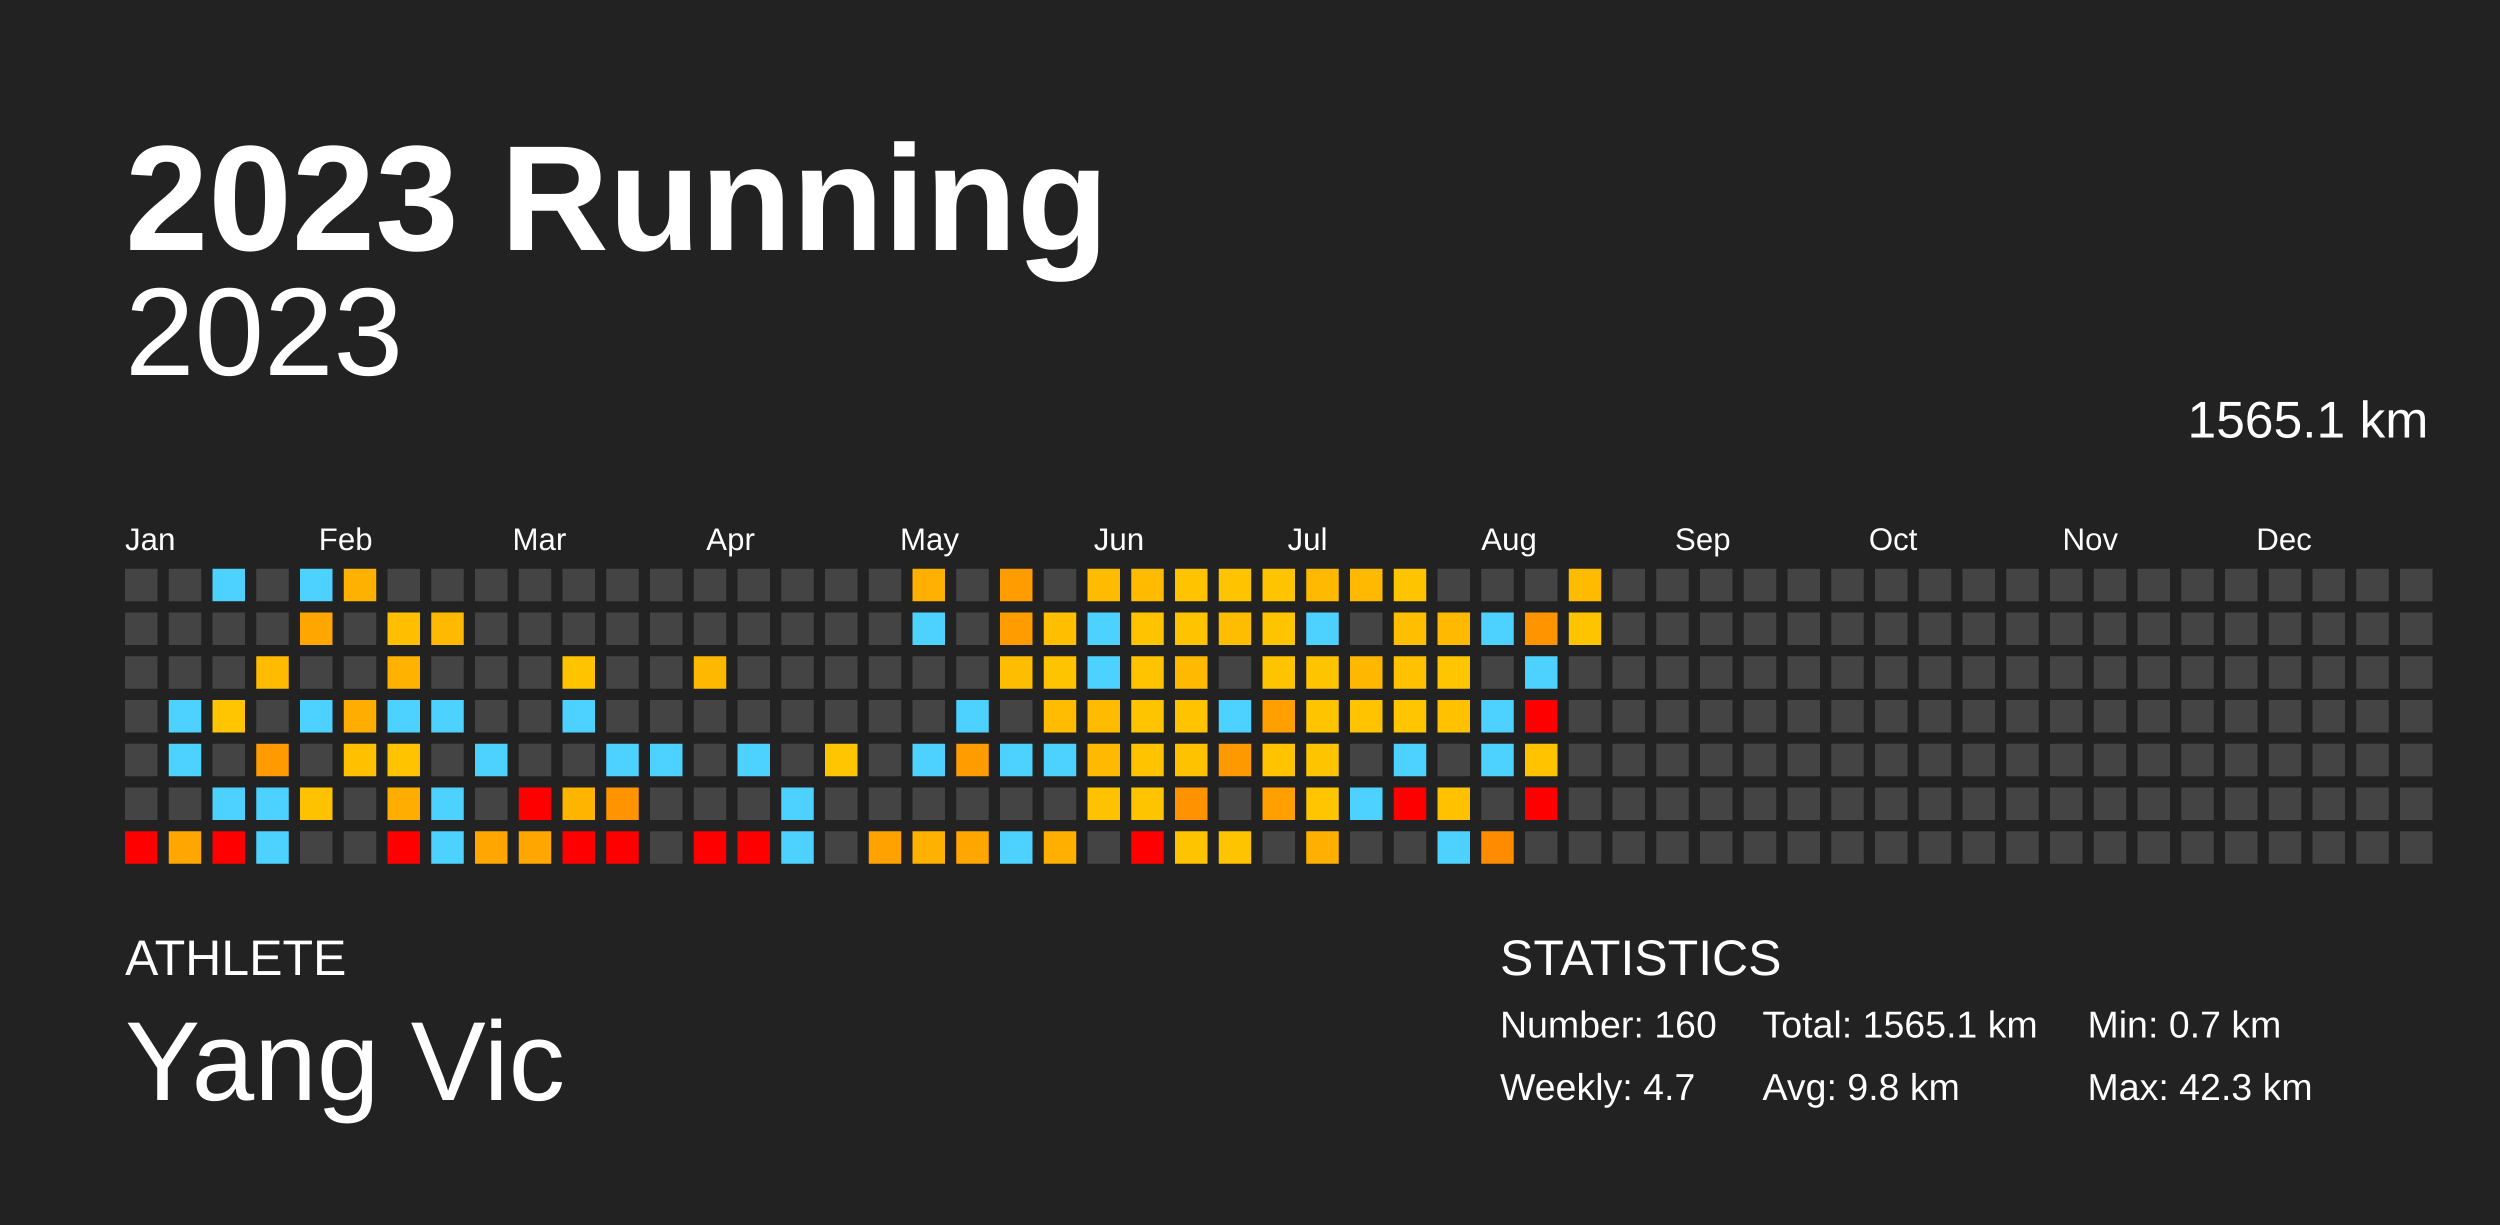
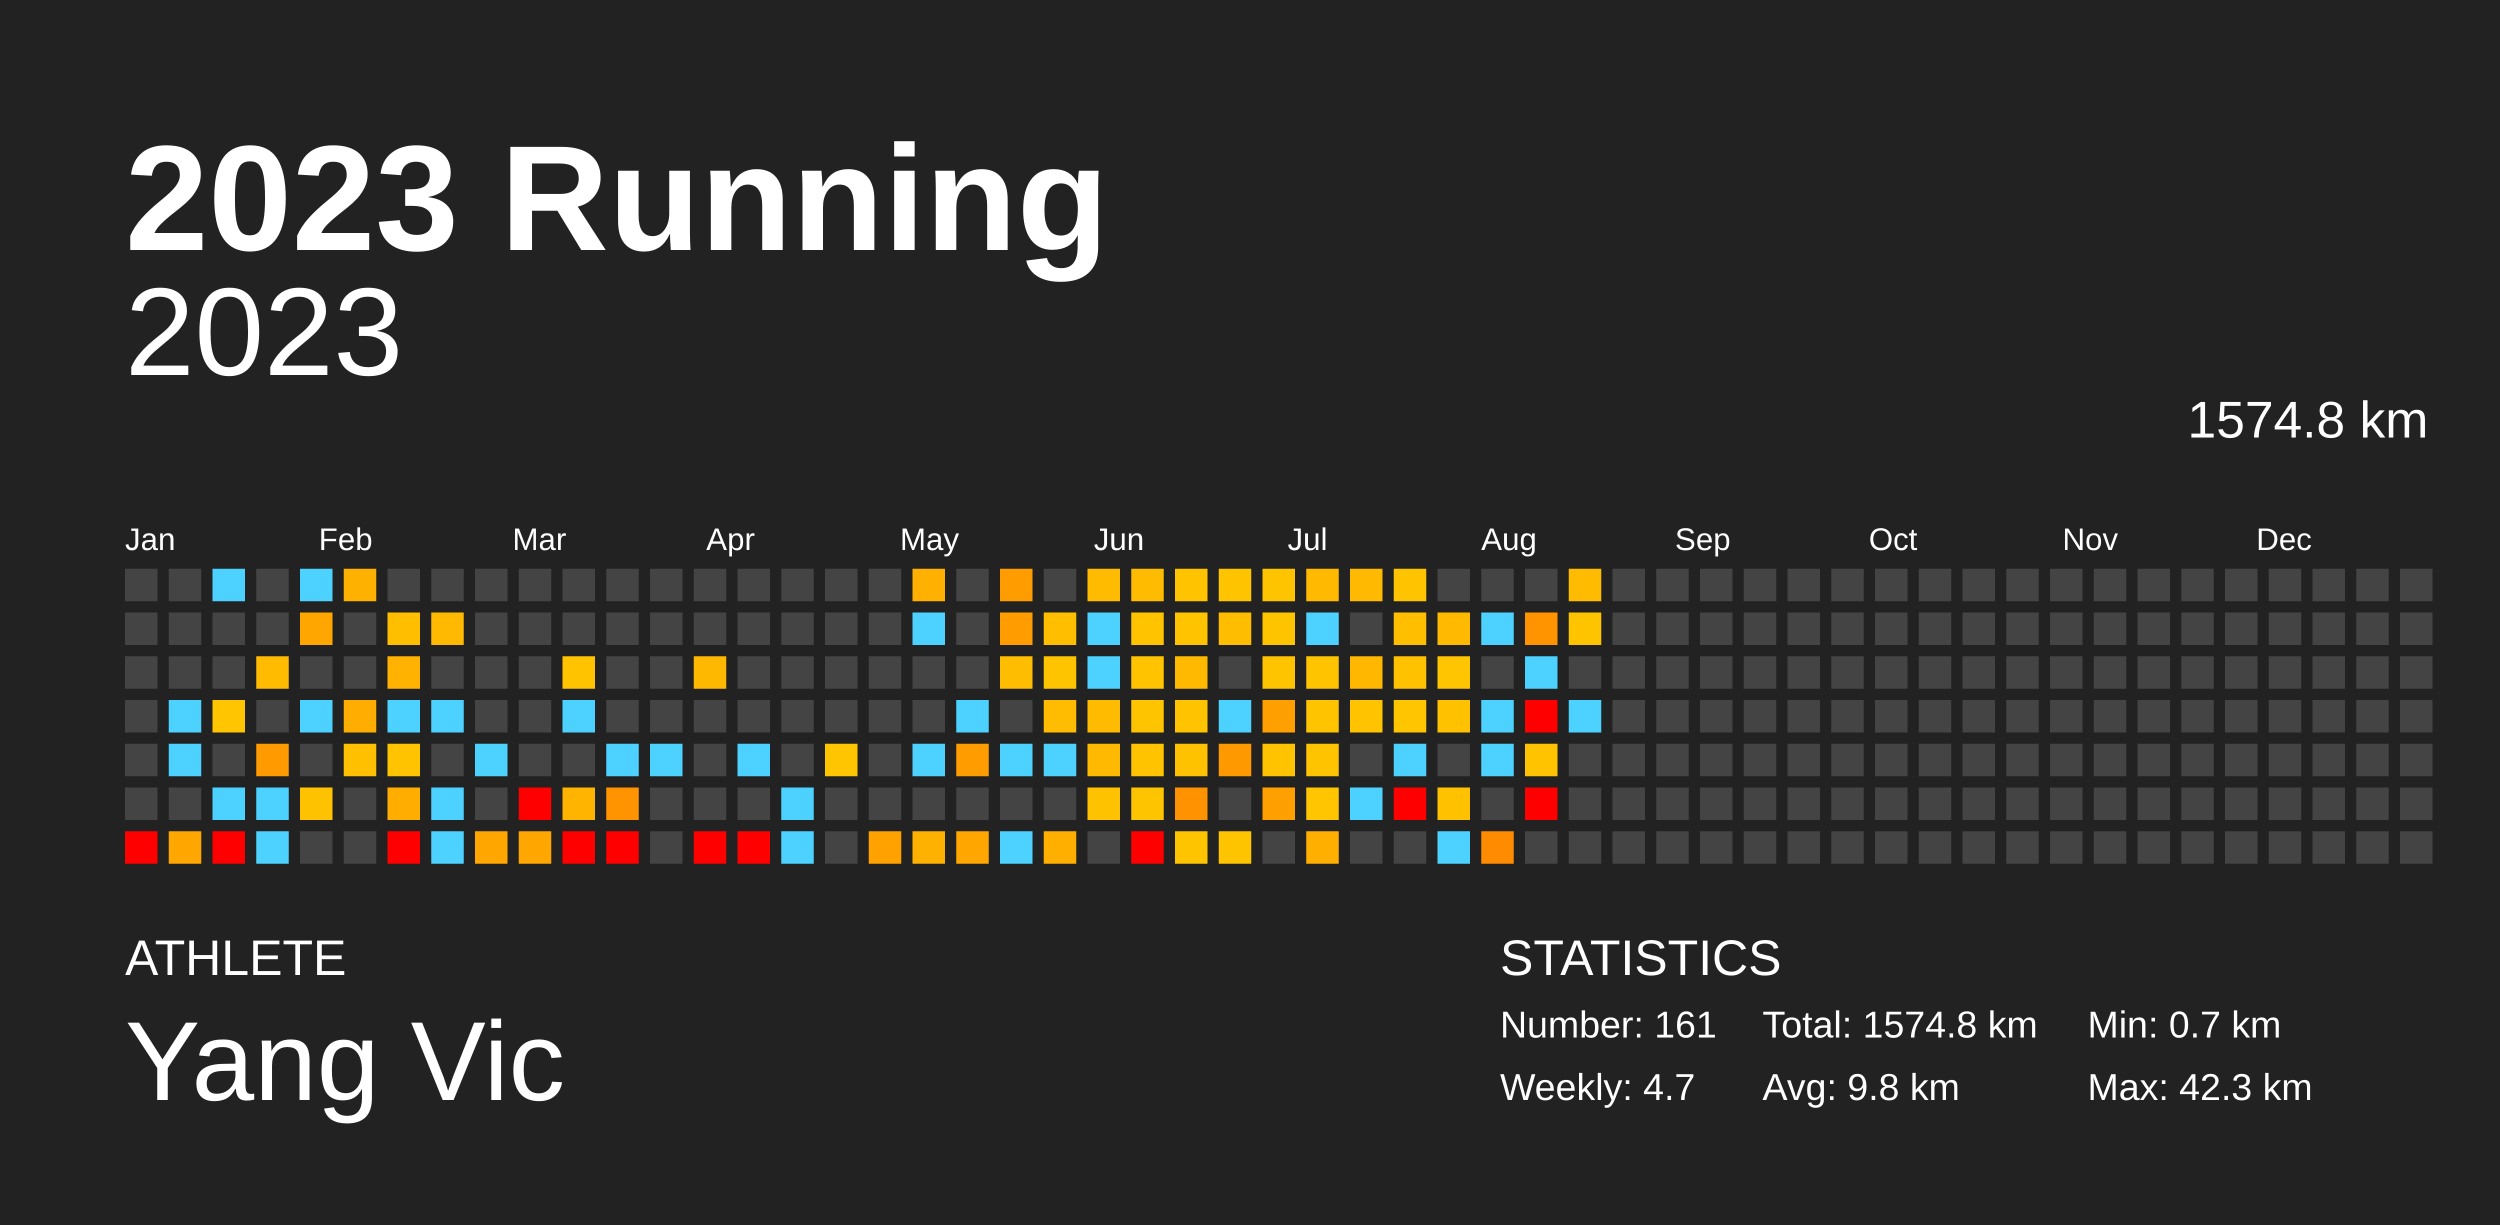
<svg xmlns="http://www.w3.org/2000/svg" baseProfile="full" height="98mm" version="1.1" viewBox="0,0,200,98" width="200mm">
  <defs />
  <rect fill="#222222" height="98" width="200" x="0" y="0" />
  <text fill="#FFFFFF" style="font-size:12px; font-family:Arial; font-weight:bold;" x="10" y="20">2023 Running</text>
  <text fill="#FFFFFF" style="font-size:4px; font-family:Arial" x="10" y="78">ATHLETE</text>
  <text fill="#FFFFFF" style="font-size:9px; font-family:Arial" x="10" y="88">Yang Vic</text>
  <text fill="#FFFFFF" style="font-size:4px; font-family:Arial" x="120" y="78">STATISTICS</text>
-   <text fill="#FFFFFF" style="font-size:3px; font-family:Arial" x="120" y="83">Number: 160</text>
+   <text fill="#FFFFFF" style="font-size:3px; font-family:Arial" x="120" y="83">Number: 161</text>
  <text fill="#FFFFFF" style="font-size:3px; font-family:Arial" x="120" y="88">Weekly: 4.7</text>
-   <text fill="#FFFFFF" style="font-size:3px; font-family:Arial" x="141" y="83">Total: 1565.1 km</text>
+   <text fill="#FFFFFF" style="font-size:3px; font-family:Arial" x="141" y="83">Total: 1574.8 km</text>
  <text fill="#FFFFFF" style="font-size:3px; font-family:Arial" x="141" y="88">Avg: 9.8 km</text>
  <text fill="#FFFFFF" style="font-size:3px; font-family:Arial" x="167" y="83">Min: 0.7 km</text>
  <text fill="#FFFFFF" style="font-size:3px; font-family:Arial" x="167" y="88">Max: 42.3 km</text>
  <text alignment-baseline="hanging" fill="#FFFFFF" style="font-size:10.0px; font-family:Arial;" x="10" y="30">2023</text>
-   <text alignment-baseline="hanging" fill="#FFFFFF" style="font-size:4.125px; font-family:Arial;" x="175" y="35">1565.1 km</text>
+   <text alignment-baseline="hanging" fill="#FFFFFF" style="font-size:4.125px; font-family:Arial;" x="175" y="35">1574.8 km</text>
  <text fill="#FFFFFF" style="font-size:2.5px; font-family:Arial" x="10.0" y="44">Jan</text>
  <text fill="#FFFFFF" style="font-size:2.5px; font-family:Arial" x="25.5" y="44">Feb</text>
  <text fill="#FFFFFF" style="font-size:2.5px; font-family:Arial" x="41.0" y="44">Mar</text>
  <text fill="#FFFFFF" style="font-size:2.5px; font-family:Arial" x="56.5" y="44">Apr</text>
  <text fill="#FFFFFF" style="font-size:2.5px; font-family:Arial" x="72.0" y="44">May</text>
  <text fill="#FFFFFF" style="font-size:2.5px; font-family:Arial" x="87.5" y="44">Jun</text>
  <text fill="#FFFFFF" style="font-size:2.5px; font-family:Arial" x="103.0" y="44">Jul</text>
  <text fill="#FFFFFF" style="font-size:2.5px; font-family:Arial" x="118.5" y="44">Aug</text>
  <text fill="#FFFFFF" style="font-size:2.5px; font-family:Arial" x="134.0" y="44">Sep</text>
  <text fill="#FFFFFF" style="font-size:2.5px; font-family:Arial" x="149.5" y="44">Oct</text>
  <text fill="#FFFFFF" style="font-size:2.5px; font-family:Arial" x="165.0" y="44">Nov</text>
  <text fill="#FFFFFF" style="font-size:2.5px; font-family:Arial" x="180.5" y="44">Dec</text>
  <rect fill="#444444" height="2.6" width="2.6" x="10.0" y="45.5" />
  <rect fill="#444444" height="2.6" width="2.6" x="10.0" y="49.0" />
  <rect fill="#444444" height="2.6" width="2.6" x="10.0" y="52.5" />
  <rect fill="#444444" height="2.6" width="2.6" x="10.0" y="56.0" />
  <rect fill="#444444" height="2.6" width="2.6" x="10.0" y="59.5" />
  <rect fill="#444444" height="2.6" width="2.6" x="10.0" y="63.0" />
  <rect fill="red" height="2.6" width="2.6" x="10.0" y="66.5" />
  <rect fill="#444444" height="2.6" width="2.6" x="13.5" y="45.5" />
  <rect fill="#444444" height="2.6" width="2.6" x="13.5" y="49.0" />
  <rect fill="#444444" height="2.6" width="2.6" x="13.5" y="52.5" />
  <rect fill="#4dd2ff" height="2.6" width="2.6" x="13.5" y="56.0" />
  <rect fill="#4dd2ff" height="2.6" width="2.6" x="13.5" y="59.5" />
  <rect fill="#444444" height="2.6" width="2.6" x="13.5" y="63.0" />
  <rect fill="#ffa600" height="2.6" width="2.6" x="13.5" y="66.5" />
  <rect fill="#4dd2ff" height="2.6" width="2.6" x="17.0" y="45.5" />
  <rect fill="#444444" height="2.6" width="2.6" x="17.0" y="49.0" />
  <rect fill="#444444" height="2.6" width="2.6" x="17.0" y="52.5" />
  <rect fill="#ffc500" height="2.6" width="2.6" x="17.0" y="56.0" />
  <rect fill="#444444" height="2.6" width="2.6" x="17.0" y="59.5" />
  <rect fill="#4dd2ff" height="2.6" width="2.6" x="17.0" y="63.0" />
  <rect fill="red" height="2.6" width="2.6" x="17.0" y="66.5" />
  <rect fill="#444444" height="2.6" width="2.6" x="20.5" y="45.5" />
  <rect fill="#444444" height="2.6" width="2.6" x="20.5" y="49.0" />
  <rect fill="#ffbb00" height="2.6" width="2.6" x="20.5" y="52.5" />
  <rect fill="#444444" height="2.6" width="2.6" x="20.5" y="56.0" />
  <rect fill="#ff9a00" height="2.6" width="2.6" x="20.5" y="59.5" />
  <rect fill="#4dd2ff" height="2.6" width="2.6" x="20.5" y="63.0" />
  <rect fill="#4dd2ff" height="2.6" width="2.6" x="20.5" y="66.5" />
  <rect fill="#4dd2ff" height="2.6" width="2.6" x="24.0" y="45.5" />
  <rect fill="#ffa600" height="2.6" width="2.6" x="24.0" y="49.0" />
  <rect fill="#444444" height="2.6" width="2.6" x="24.0" y="52.5" />
  <rect fill="#4dd2ff" height="2.6" width="2.6" x="24.0" y="56.0" />
  <rect fill="#444444" height="2.6" width="2.6" x="24.0" y="59.5" />
  <rect fill="#ffc200" height="2.6" width="2.6" x="24.0" y="63.0" />
  <rect fill="#444444" height="2.6" width="2.6" x="24.0" y="66.5" />
  <rect fill="#ffb100" height="2.6" width="2.6" x="27.5" y="45.5" />
  <rect fill="#444444" height="2.6" width="2.6" x="27.5" y="49.0" />
  <rect fill="#444444" height="2.6" width="2.6" x="27.5" y="52.5" />
  <rect fill="#ffad00" height="2.6" width="2.6" x="27.5" y="56.0" />
  <rect fill="#ffc000" height="2.6" width="2.6" x="27.5" y="59.5" />
  <rect fill="#444444" height="2.6" width="2.6" x="27.5" y="63.0" />
  <rect fill="#444444" height="2.6" width="2.6" x="27.5" y="66.5" />
  <rect fill="#444444" height="2.6" width="2.6" x="31.0" y="45.5" />
  <rect fill="#ffbe00" height="2.6" width="2.6" x="31.0" y="49.0" />
  <rect fill="#ffb200" height="2.6" width="2.6" x="31.0" y="52.5" />
  <rect fill="#4dd2ff" height="2.6" width="2.6" x="31.0" y="56.0" />
  <rect fill="#ffc300" height="2.6" width="2.6" x="31.0" y="59.5" />
  <rect fill="#ffae00" height="2.6" width="2.6" x="31.0" y="63.0" />
  <rect fill="red" height="2.6" width="2.6" x="31.0" y="66.5" />
  <rect fill="#444444" height="2.6" width="2.6" x="34.5" y="45.5" />
  <rect fill="#ffb900" height="2.6" width="2.6" x="34.5" y="49.0" />
  <rect fill="#444444" height="2.6" width="2.6" x="34.5" y="52.5" />
  <rect fill="#4dd2ff" height="2.6" width="2.6" x="34.5" y="56.0" />
  <rect fill="#444444" height="2.6" width="2.6" x="34.5" y="59.5" />
  <rect fill="#4dd2ff" height="2.6" width="2.6" x="34.5" y="63.0" />
  <rect fill="#4dd2ff" height="2.6" width="2.6" x="34.5" y="66.5" />
  <rect fill="#444444" height="2.6" width="2.6" x="38.0" y="45.5" />
  <rect fill="#444444" height="2.6" width="2.6" x="38.0" y="49.0" />
  <rect fill="#444444" height="2.6" width="2.6" x="38.0" y="52.5" />
  <rect fill="#444444" height="2.6" width="2.6" x="38.0" y="56.0" />
  <rect fill="#4dd2ff" height="2.6" width="2.6" x="38.0" y="59.5" />
  <rect fill="#444444" height="2.6" width="2.6" x="38.0" y="63.0" />
  <rect fill="#ffa700" height="2.6" width="2.6" x="38.0" y="66.5" />
  <rect fill="#444444" height="2.6" width="2.6" x="41.5" y="45.5" />
  <rect fill="#444444" height="2.6" width="2.6" x="41.5" y="49.0" />
  <rect fill="#444444" height="2.6" width="2.6" x="41.5" y="52.5" />
  <rect fill="#444444" height="2.6" width="2.6" x="41.5" y="56.0" />
  <rect fill="#444444" height="2.6" width="2.6" x="41.5" y="59.5" />
  <rect fill="red" height="2.6" width="2.6" x="41.5" y="63.0" />
  <rect fill="#ffa700" height="2.6" width="2.6" x="41.5" y="66.5" />
  <rect fill="#444444" height="2.6" width="2.6" x="45.0" y="45.5" />
  <rect fill="#444444" height="2.6" width="2.6" x="45.0" y="49.0" />
  <rect fill="#ffc300" height="2.6" width="2.6" x="45.0" y="52.5" />
  <rect fill="#4dd2ff" height="2.6" width="2.6" x="45.0" y="56.0" />
  <rect fill="#444444" height="2.6" width="2.6" x="45.0" y="59.5" />
  <rect fill="#ffb400" height="2.6" width="2.6" x="45.0" y="63.0" />
  <rect fill="red" height="2.6" width="2.6" x="45.0" y="66.5" />
  <rect fill="#444444" height="2.6" width="2.6" x="48.5" y="45.5" />
  <rect fill="#444444" height="2.6" width="2.6" x="48.5" y="49.0" />
  <rect fill="#444444" height="2.6" width="2.6" x="48.5" y="52.5" />
  <rect fill="#444444" height="2.6" width="2.6" x="48.5" y="56.0" />
  <rect fill="#4dd2ff" height="2.6" width="2.6" x="48.5" y="59.5" />
  <rect fill="#ff9300" height="2.6" width="2.6" x="48.5" y="63.0" />
  <rect fill="red" height="2.6" width="2.6" x="48.5" y="66.5" />
  <rect fill="#444444" height="2.6" width="2.6" x="52.0" y="45.5" />
  <rect fill="#444444" height="2.6" width="2.6" x="52.0" y="49.0" />
  <rect fill="#444444" height="2.6" width="2.6" x="52.0" y="52.5" />
  <rect fill="#444444" height="2.6" width="2.6" x="52.0" y="56.0" />
  <rect fill="#4dd2ff" height="2.6" width="2.6" x="52.0" y="59.5" />
  <rect fill="#444444" height="2.6" width="2.6" x="52.0" y="63.0" />
  <rect fill="#444444" height="2.6" width="2.6" x="52.0" y="66.5" />
  <rect fill="#444444" height="2.6" width="2.6" x="55.5" y="45.5" />
  <rect fill="#444444" height="2.6" width="2.6" x="55.5" y="49.0" />
  <rect fill="#ffb800" height="2.6" width="2.6" x="55.5" y="52.5" />
  <rect fill="#444444" height="2.6" width="2.6" x="55.5" y="56.0" />
  <rect fill="#444444" height="2.6" width="2.6" x="55.5" y="59.5" />
  <rect fill="#444444" height="2.6" width="2.6" x="55.5" y="63.0" />
  <rect fill="red" height="2.6" width="2.6" x="55.5" y="66.5" />
  <rect fill="#444444" height="2.6" width="2.6" x="59.0" y="45.5" />
  <rect fill="#444444" height="2.6" width="2.6" x="59.0" y="49.0" />
  <rect fill="#444444" height="2.6" width="2.6" x="59.0" y="52.5" />
  <rect fill="#444444" height="2.6" width="2.6" x="59.0" y="56.0" />
  <rect fill="#4dd2ff" height="2.6" width="2.6" x="59.0" y="59.5" />
  <rect fill="#444444" height="2.6" width="2.6" x="59.0" y="63.0" />
  <rect fill="red" height="2.6" width="2.6" x="59.0" y="66.5" />
  <rect fill="#444444" height="2.6" width="2.6" x="62.5" y="45.5" />
  <rect fill="#444444" height="2.6" width="2.6" x="62.5" y="49.0" />
  <rect fill="#444444" height="2.6" width="2.6" x="62.5" y="52.5" />
  <rect fill="#444444" height="2.6" width="2.6" x="62.5" y="56.0" />
  <rect fill="#444444" height="2.6" width="2.6" x="62.5" y="59.5" />
  <rect fill="#4dd2ff" height="2.6" width="2.6" x="62.5" y="63.0" />
  <rect fill="#4dd2ff" height="2.6" width="2.6" x="62.5" y="66.5" />
  <rect fill="#444444" height="2.6" width="2.6" x="66.0" y="45.5" />
  <rect fill="#444444" height="2.6" width="2.6" x="66.0" y="49.0" />
  <rect fill="#444444" height="2.6" width="2.6" x="66.0" y="52.5" />
  <rect fill="#444444" height="2.6" width="2.6" x="66.0" y="56.0" />
  <rect fill="#ffc600" height="2.6" width="2.6" x="66.0" y="59.5" />
  <rect fill="#444444" height="2.6" width="2.6" x="66.0" y="63.0" />
  <rect fill="#444444" height="2.6" width="2.6" x="66.0" y="66.5" />
  <rect fill="#444444" height="2.6" width="2.6" x="69.5" y="45.5" />
  <rect fill="#444444" height="2.6" width="2.6" x="69.5" y="49.0" />
  <rect fill="#444444" height="2.6" width="2.6" x="69.5" y="52.5" />
  <rect fill="#444444" height="2.6" width="2.6" x="69.5" y="56.0" />
  <rect fill="#444444" height="2.6" width="2.6" x="69.5" y="59.5" />
  <rect fill="#444444" height="2.6" width="2.6" x="69.5" y="63.0" />
  <rect fill="#ffa200" height="2.6" width="2.6" x="69.5" y="66.5" />
  <rect fill="#ffb000" height="2.6" width="2.6" x="73.0" y="45.5" />
  <rect fill="#4dd2ff" height="2.6" width="2.6" x="73.0" y="49.0" />
  <rect fill="#444444" height="2.6" width="2.6" x="73.0" y="52.5" />
  <rect fill="#444444" height="2.6" width="2.6" x="73.0" y="56.0" />
  <rect fill="#4dd2ff" height="2.6" width="2.6" x="73.0" y="59.5" />
  <rect fill="#444444" height="2.6" width="2.6" x="73.0" y="63.0" />
  <rect fill="#ffb100" height="2.6" width="2.6" x="73.0" y="66.5" />
  <rect fill="#444444" height="2.6" width="2.6" x="76.5" y="45.5" />
  <rect fill="#444444" height="2.6" width="2.6" x="76.5" y="49.0" />
  <rect fill="#444444" height="2.6" width="2.6" x="76.5" y="52.5" />
  <rect fill="#4dd2ff" height="2.6" width="2.6" x="76.5" y="56.0" />
  <rect fill="#ff9d00" height="2.6" width="2.6" x="76.5" y="59.5" />
  <rect fill="#444444" height="2.6" width="2.6" x="76.5" y="63.0" />
  <rect fill="#ffa600" height="2.6" width="2.6" x="76.5" y="66.5" />
  <rect fill="#ff9d00" height="2.6" width="2.6" x="80.0" y="45.5" />
  <rect fill="#ff9d00" height="2.6" width="2.6" x="80.0" y="49.0" />
  <rect fill="#ffbd00" height="2.6" width="2.6" x="80.0" y="52.5" />
  <rect fill="#444444" height="2.6" width="2.6" x="80.0" y="56.0" />
  <rect fill="#4dd2ff" height="2.6" width="2.6" x="80.0" y="59.5" />
  <rect fill="#444444" height="2.6" width="2.6" x="80.0" y="63.0" />
  <rect fill="#4dd2ff" height="2.6" width="2.6" x="80.0" y="66.5" />
  <rect fill="#444444" height="2.6" width="2.6" x="83.5" y="45.5" />
  <rect fill="#ffbf00" height="2.6" width="2.6" x="83.5" y="49.0" />
  <rect fill="#ffc400" height="2.6" width="2.6" x="83.5" y="52.5" />
  <rect fill="#ffbc00" height="2.6" width="2.6" x="83.5" y="56.0" />
  <rect fill="#4dd2ff" height="2.6" width="2.6" x="83.5" y="59.5" />
  <rect fill="#444444" height="2.6" width="2.6" x="83.5" y="63.0" />
  <rect fill="#ffaf00" height="2.6" width="2.6" x="83.5" y="66.5" />
  <rect fill="#ffbb00" height="2.6" width="2.6" x="87.0" y="45.5" />
  <rect fill="#4dd2ff" height="2.6" width="2.6" x="87.0" y="49.0" />
  <rect fill="#4dd2ff" height="2.6" width="2.6" x="87.0" y="52.5" />
  <rect fill="#ffbb00" height="2.6" width="2.6" x="87.0" y="56.0" />
  <rect fill="#ffba00" height="2.6" width="2.6" x="87.0" y="59.5" />
  <rect fill="#ffc200" height="2.6" width="2.6" x="87.0" y="63.0" />
  <rect fill="#444444" height="2.6" width="2.6" x="87.0" y="66.5" />
  <rect fill="#ffbb00" height="2.6" width="2.6" x="90.5" y="45.5" />
  <rect fill="#ffc300" height="2.6" width="2.6" x="90.5" y="49.0" />
  <rect fill="#ffc300" height="2.6" width="2.6" x="90.5" y="52.5" />
  <rect fill="#ffc400" height="2.6" width="2.6" x="90.5" y="56.0" />
  <rect fill="#ffc300" height="2.6" width="2.6" x="90.5" y="59.5" />
  <rect fill="#ffc400" height="2.6" width="2.6" x="90.5" y="63.0" />
  <rect fill="red" height="2.6" width="2.6" x="90.5" y="66.5" />
  <rect fill="#ffc300" height="2.6" width="2.6" x="94.0" y="45.5" />
  <rect fill="#ffc300" height="2.6" width="2.6" x="94.0" y="49.0" />
  <rect fill="#ffba00" height="2.6" width="2.6" x="94.0" y="52.5" />
  <rect fill="#ffc300" height="2.6" width="2.6" x="94.0" y="56.0" />
  <rect fill="#ffc200" height="2.6" width="2.6" x="94.0" y="59.5" />
  <rect fill="#ff9200" height="2.6" width="2.6" x="94.0" y="63.0" />
  <rect fill="#ffc400" height="2.6" width="2.6" x="94.0" y="66.5" />
  <rect fill="#ffc400" height="2.6" width="2.6" x="97.5" y="45.5" />
  <rect fill="#ffbd00" height="2.6" width="2.6" x="97.5" y="49.0" />
  <rect fill="#444444" height="2.6" width="2.6" x="97.5" y="52.5" />
  <rect fill="#4dd2ff" height="2.6" width="2.6" x="97.5" y="56.0" />
  <rect fill="#ff9900" height="2.6" width="2.6" x="97.5" y="59.5" />
  <rect fill="#444444" height="2.6" width="2.6" x="97.5" y="63.0" />
  <rect fill="#ffc400" height="2.6" width="2.6" x="97.5" y="66.5" />
  <rect fill="#ffc400" height="2.6" width="2.6" x="101.0" y="45.5" />
  <rect fill="#ffc400" height="2.6" width="2.6" x="101.0" y="49.0" />
  <rect fill="#ffc400" height="2.6" width="2.6" x="101.0" y="52.5" />
  <rect fill="#ffa000" height="2.6" width="2.6" x="101.0" y="56.0" />
  <rect fill="#ffc300" height="2.6" width="2.6" x="101.0" y="59.5" />
  <rect fill="#ff9f00" height="2.6" width="2.6" x="101.0" y="63.0" />
  <rect fill="#444444" height="2.6" width="2.6" x="101.0" y="66.5" />
  <rect fill="#ffba00" height="2.6" width="2.6" x="104.5" y="45.5" />
  <rect fill="#4dd2ff" height="2.6" width="2.6" x="104.5" y="49.0" />
  <rect fill="#ffc400" height="2.6" width="2.6" x="104.5" y="52.5" />
  <rect fill="#ffc400" height="2.6" width="2.6" x="104.5" y="56.0" />
  <rect fill="#ffc400" height="2.6" width="2.6" x="104.5" y="59.5" />
  <rect fill="#ffc500" height="2.6" width="2.6" x="104.5" y="63.0" />
  <rect fill="#ffaf00" height="2.6" width="2.6" x="104.5" y="66.5" />
  <rect fill="#ffb900" height="2.6" width="2.6" x="108.0" y="45.5" />
  <rect fill="#444444" height="2.6" width="2.6" x="108.0" y="49.0" />
  <rect fill="#ffb700" height="2.6" width="2.6" x="108.0" y="52.5" />
  <rect fill="#ffc300" height="2.6" width="2.6" x="108.0" y="56.0" />
  <rect fill="#444444" height="2.6" width="2.6" x="108.0" y="59.5" />
  <rect fill="#4dd2ff" height="2.6" width="2.6" x="108.0" y="63.0" />
  <rect fill="#444444" height="2.6" width="2.6" x="108.0" y="66.5" />
  <rect fill="#ffc400" height="2.6" width="2.6" x="111.5" y="45.5" />
  <rect fill="#ffbf00" height="2.6" width="2.6" x="111.5" y="49.0" />
  <rect fill="#ffc100" height="2.6" width="2.6" x="111.5" y="52.5" />
  <rect fill="#ffc600" height="2.6" width="2.6" x="111.5" y="56.0" />
  <rect fill="#4dd2ff" height="2.6" width="2.6" x="111.5" y="59.5" />
  <rect fill="red" height="2.6" width="2.6" x="111.5" y="63.0" />
  <rect fill="#444444" height="2.6" width="2.6" x="111.5" y="66.5" />
  <rect fill="#444444" height="2.6" width="2.6" x="115.0" y="45.5" />
  <rect fill="#ffba00" height="2.6" width="2.6" x="115.0" y="49.0" />
  <rect fill="#ffc500" height="2.6" width="2.6" x="115.0" y="52.5" />
  <rect fill="#ffc100" height="2.6" width="2.6" x="115.0" y="56.0" />
  <rect fill="#444444" height="2.6" width="2.6" x="115.0" y="59.5" />
  <rect fill="#ffc100" height="2.6" width="2.6" x="115.0" y="63.0" />
  <rect fill="#4dd2ff" height="2.6" width="2.6" x="115.0" y="66.5" />
  <rect fill="#444444" height="2.6" width="2.6" x="118.5" y="45.5" />
  <rect fill="#4dd2ff" height="2.6" width="2.6" x="118.5" y="49.0" />
  <rect fill="#444444" height="2.6" width="2.6" x="118.5" y="52.5" />
  <rect fill="#4dd2ff" height="2.6" width="2.6" x="118.5" y="56.0" />
  <rect fill="#4dd2ff" height="2.6" width="2.6" x="118.5" y="59.5" />
  <rect fill="#444444" height="2.6" width="2.6" x="118.5" y="63.0" />
  <rect fill="#ff8c00" height="2.6" width="2.6" x="118.5" y="66.5" />
  <rect fill="#444444" height="2.6" width="2.6" x="122.0" y="45.5" />
  <rect fill="#ff9400" height="2.6" width="2.6" x="122.0" y="49.0" />
  <rect fill="#4dd2ff" height="2.6" width="2.6" x="122.0" y="52.5" />
  <rect fill="red" height="2.6" width="2.6" x="122.0" y="56.0" />
  <rect fill="#ffc300" height="2.6" width="2.6" x="122.0" y="59.5" />
  <rect fill="red" height="2.6" width="2.6" x="122.0" y="63.0" />
  <rect fill="#444444" height="2.6" width="2.6" x="122.0" y="66.5" />
  <rect fill="#ffbb00" height="2.6" width="2.6" x="125.5" y="45.5" />
  <rect fill="#ffc400" height="2.6" width="2.6" x="125.5" y="49.0" />
  <rect fill="#444444" height="2.6" width="2.6" x="125.5" y="52.5" />
-   <rect fill="#444444" height="2.6" width="2.6" x="125.5" y="56.0" />
+   <rect fill="#4dd2ff" height="2.6" width="2.6" x="125.5" y="56.0" />
  <rect fill="#444444" height="2.6" width="2.6" x="125.5" y="59.5" />
  <rect fill="#444444" height="2.6" width="2.6" x="125.5" y="63.0" />
  <rect fill="#444444" height="2.6" width="2.6" x="125.5" y="66.5" />
  <rect fill="#444444" height="2.6" width="2.6" x="129.0" y="45.5" />
  <rect fill="#444444" height="2.6" width="2.6" x="129.0" y="49.0" />
  <rect fill="#444444" height="2.6" width="2.6" x="129.0" y="52.5" />
  <rect fill="#444444" height="2.6" width="2.6" x="129.0" y="56.0" />
  <rect fill="#444444" height="2.6" width="2.6" x="129.0" y="59.5" />
  <rect fill="#444444" height="2.6" width="2.6" x="129.0" y="63.0" />
  <rect fill="#444444" height="2.6" width="2.6" x="129.0" y="66.5" />
  <rect fill="#444444" height="2.6" width="2.6" x="132.5" y="45.5" />
  <rect fill="#444444" height="2.6" width="2.6" x="132.5" y="49.0" />
  <rect fill="#444444" height="2.6" width="2.6" x="132.5" y="52.5" />
  <rect fill="#444444" height="2.6" width="2.6" x="132.5" y="56.0" />
  <rect fill="#444444" height="2.6" width="2.6" x="132.5" y="59.5" />
  <rect fill="#444444" height="2.6" width="2.6" x="132.5" y="63.0" />
  <rect fill="#444444" height="2.6" width="2.6" x="132.5" y="66.5" />
  <rect fill="#444444" height="2.6" width="2.6" x="136.0" y="45.5" />
  <rect fill="#444444" height="2.6" width="2.6" x="136.0" y="49.0" />
  <rect fill="#444444" height="2.6" width="2.6" x="136.0" y="52.5" />
  <rect fill="#444444" height="2.6" width="2.6" x="136.0" y="56.0" />
  <rect fill="#444444" height="2.6" width="2.6" x="136.0" y="59.5" />
  <rect fill="#444444" height="2.6" width="2.6" x="136.0" y="63.0" />
  <rect fill="#444444" height="2.6" width="2.6" x="136.0" y="66.5" />
  <rect fill="#444444" height="2.6" width="2.6" x="139.5" y="45.5" />
  <rect fill="#444444" height="2.6" width="2.6" x="139.5" y="49.0" />
  <rect fill="#444444" height="2.6" width="2.6" x="139.5" y="52.5" />
  <rect fill="#444444" height="2.6" width="2.6" x="139.5" y="56.0" />
  <rect fill="#444444" height="2.6" width="2.6" x="139.5" y="59.5" />
  <rect fill="#444444" height="2.6" width="2.6" x="139.5" y="63.0" />
  <rect fill="#444444" height="2.6" width="2.6" x="139.5" y="66.5" />
  <rect fill="#444444" height="2.6" width="2.6" x="143.0" y="45.5" />
  <rect fill="#444444" height="2.6" width="2.6" x="143.0" y="49.0" />
  <rect fill="#444444" height="2.6" width="2.6" x="143.0" y="52.5" />
  <rect fill="#444444" height="2.6" width="2.6" x="143.0" y="56.0" />
  <rect fill="#444444" height="2.6" width="2.6" x="143.0" y="59.5" />
  <rect fill="#444444" height="2.6" width="2.6" x="143.0" y="63.0" />
  <rect fill="#444444" height="2.6" width="2.6" x="143.0" y="66.5" />
  <rect fill="#444444" height="2.6" width="2.6" x="146.5" y="45.5" />
  <rect fill="#444444" height="2.6" width="2.6" x="146.5" y="49.0" />
  <rect fill="#444444" height="2.6" width="2.6" x="146.5" y="52.5" />
  <rect fill="#444444" height="2.6" width="2.6" x="146.5" y="56.0" />
  <rect fill="#444444" height="2.6" width="2.6" x="146.5" y="59.5" />
  <rect fill="#444444" height="2.6" width="2.6" x="146.5" y="63.0" />
  <rect fill="#444444" height="2.6" width="2.6" x="146.5" y="66.5" />
  <rect fill="#444444" height="2.6" width="2.6" x="150.0" y="45.5" />
  <rect fill="#444444" height="2.6" width="2.6" x="150.0" y="49.0" />
  <rect fill="#444444" height="2.6" width="2.6" x="150.0" y="52.5" />
  <rect fill="#444444" height="2.6" width="2.6" x="150.0" y="56.0" />
  <rect fill="#444444" height="2.6" width="2.6" x="150.0" y="59.5" />
  <rect fill="#444444" height="2.6" width="2.6" x="150.0" y="63.0" />
  <rect fill="#444444" height="2.6" width="2.6" x="150.0" y="66.5" />
  <rect fill="#444444" height="2.6" width="2.6" x="153.5" y="45.5" />
  <rect fill="#444444" height="2.6" width="2.6" x="153.5" y="49.0" />
  <rect fill="#444444" height="2.6" width="2.6" x="153.5" y="52.5" />
  <rect fill="#444444" height="2.6" width="2.6" x="153.5" y="56.0" />
  <rect fill="#444444" height="2.6" width="2.6" x="153.5" y="59.5" />
  <rect fill="#444444" height="2.6" width="2.6" x="153.5" y="63.0" />
  <rect fill="#444444" height="2.6" width="2.6" x="153.5" y="66.5" />
  <rect fill="#444444" height="2.6" width="2.6" x="157.0" y="45.5" />
  <rect fill="#444444" height="2.6" width="2.6" x="157.0" y="49.0" />
  <rect fill="#444444" height="2.6" width="2.6" x="157.0" y="52.5" />
  <rect fill="#444444" height="2.6" width="2.6" x="157.0" y="56.0" />
  <rect fill="#444444" height="2.6" width="2.6" x="157.0" y="59.5" />
  <rect fill="#444444" height="2.6" width="2.6" x="157.0" y="63.0" />
  <rect fill="#444444" height="2.6" width="2.6" x="157.0" y="66.5" />
  <rect fill="#444444" height="2.6" width="2.6" x="160.5" y="45.5" />
  <rect fill="#444444" height="2.6" width="2.6" x="160.5" y="49.0" />
  <rect fill="#444444" height="2.6" width="2.6" x="160.5" y="52.5" />
  <rect fill="#444444" height="2.6" width="2.6" x="160.5" y="56.0" />
  <rect fill="#444444" height="2.6" width="2.6" x="160.5" y="59.5" />
  <rect fill="#444444" height="2.6" width="2.6" x="160.5" y="63.0" />
  <rect fill="#444444" height="2.6" width="2.6" x="160.5" y="66.5" />
  <rect fill="#444444" height="2.6" width="2.6" x="164.0" y="45.5" />
  <rect fill="#444444" height="2.6" width="2.6" x="164.0" y="49.0" />
  <rect fill="#444444" height="2.6" width="2.6" x="164.0" y="52.5" />
  <rect fill="#444444" height="2.6" width="2.6" x="164.0" y="56.0" />
  <rect fill="#444444" height="2.6" width="2.6" x="164.0" y="59.5" />
  <rect fill="#444444" height="2.6" width="2.6" x="164.0" y="63.0" />
  <rect fill="#444444" height="2.6" width="2.6" x="164.0" y="66.5" />
  <rect fill="#444444" height="2.6" width="2.6" x="167.5" y="45.5" />
  <rect fill="#444444" height="2.6" width="2.6" x="167.5" y="49.0" />
  <rect fill="#444444" height="2.6" width="2.6" x="167.5" y="52.5" />
  <rect fill="#444444" height="2.6" width="2.6" x="167.5" y="56.0" />
  <rect fill="#444444" height="2.6" width="2.6" x="167.5" y="59.5" />
  <rect fill="#444444" height="2.6" width="2.6" x="167.5" y="63.0" />
  <rect fill="#444444" height="2.6" width="2.6" x="167.5" y="66.5" />
  <rect fill="#444444" height="2.6" width="2.6" x="171.0" y="45.5" />
  <rect fill="#444444" height="2.6" width="2.6" x="171.0" y="49.0" />
  <rect fill="#444444" height="2.6" width="2.6" x="171.0" y="52.5" />
  <rect fill="#444444" height="2.6" width="2.6" x="171.0" y="56.0" />
  <rect fill="#444444" height="2.6" width="2.6" x="171.0" y="59.5" />
  <rect fill="#444444" height="2.6" width="2.6" x="171.0" y="63.0" />
  <rect fill="#444444" height="2.6" width="2.6" x="171.0" y="66.5" />
  <rect fill="#444444" height="2.6" width="2.6" x="174.5" y="45.5" />
  <rect fill="#444444" height="2.6" width="2.6" x="174.5" y="49.0" />
  <rect fill="#444444" height="2.6" width="2.6" x="174.5" y="52.5" />
  <rect fill="#444444" height="2.6" width="2.6" x="174.5" y="56.0" />
  <rect fill="#444444" height="2.6" width="2.6" x="174.5" y="59.5" />
  <rect fill="#444444" height="2.6" width="2.6" x="174.5" y="63.0" />
  <rect fill="#444444" height="2.6" width="2.6" x="174.5" y="66.5" />
  <rect fill="#444444" height="2.6" width="2.6" x="178.0" y="45.5" />
  <rect fill="#444444" height="2.6" width="2.6" x="178.0" y="49.0" />
  <rect fill="#444444" height="2.6" width="2.6" x="178.0" y="52.5" />
  <rect fill="#444444" height="2.6" width="2.6" x="178.0" y="56.0" />
  <rect fill="#444444" height="2.6" width="2.6" x="178.0" y="59.5" />
  <rect fill="#444444" height="2.6" width="2.6" x="178.0" y="63.0" />
  <rect fill="#444444" height="2.6" width="2.6" x="178.0" y="66.5" />
  <rect fill="#444444" height="2.6" width="2.6" x="181.5" y="45.5" />
  <rect fill="#444444" height="2.6" width="2.6" x="181.5" y="49.0" />
  <rect fill="#444444" height="2.6" width="2.6" x="181.5" y="52.5" />
  <rect fill="#444444" height="2.6" width="2.6" x="181.5" y="56.0" />
  <rect fill="#444444" height="2.6" width="2.6" x="181.5" y="59.5" />
  <rect fill="#444444" height="2.6" width="2.6" x="181.5" y="63.0" />
  <rect fill="#444444" height="2.6" width="2.6" x="181.5" y="66.5" />
  <rect fill="#444444" height="2.6" width="2.6" x="185.0" y="45.5" />
  <rect fill="#444444" height="2.6" width="2.6" x="185.0" y="49.0" />
  <rect fill="#444444" height="2.6" width="2.6" x="185.0" y="52.5" />
  <rect fill="#444444" height="2.6" width="2.6" x="185.0" y="56.0" />
  <rect fill="#444444" height="2.6" width="2.6" x="185.0" y="59.5" />
  <rect fill="#444444" height="2.6" width="2.6" x="185.0" y="63.0" />
  <rect fill="#444444" height="2.6" width="2.6" x="185.0" y="66.5" />
  <rect fill="#444444" height="2.6" width="2.6" x="188.5" y="45.5" />
  <rect fill="#444444" height="2.6" width="2.6" x="188.5" y="49.0" />
  <rect fill="#444444" height="2.6" width="2.6" x="188.5" y="52.5" />
  <rect fill="#444444" height="2.6" width="2.6" x="188.5" y="56.0" />
  <rect fill="#444444" height="2.6" width="2.6" x="188.5" y="59.5" />
  <rect fill="#444444" height="2.6" width="2.6" x="188.5" y="63.0" />
  <rect fill="#444444" height="2.6" width="2.6" x="188.5" y="66.5" />
  <rect fill="#444444" height="2.6" width="2.6" x="192.0" y="45.5" />
  <rect fill="#444444" height="2.6" width="2.6" x="192.0" y="49.0" />
  <rect fill="#444444" height="2.6" width="2.6" x="192.0" y="52.5" />
  <rect fill="#444444" height="2.6" width="2.6" x="192.0" y="56.0" />
  <rect fill="#444444" height="2.6" width="2.6" x="192.0" y="59.5" />
  <rect fill="#444444" height="2.6" width="2.6" x="192.0" y="63.0" />
  <rect fill="#444444" height="2.6" width="2.6" x="192.0" y="66.5" />
</svg>
